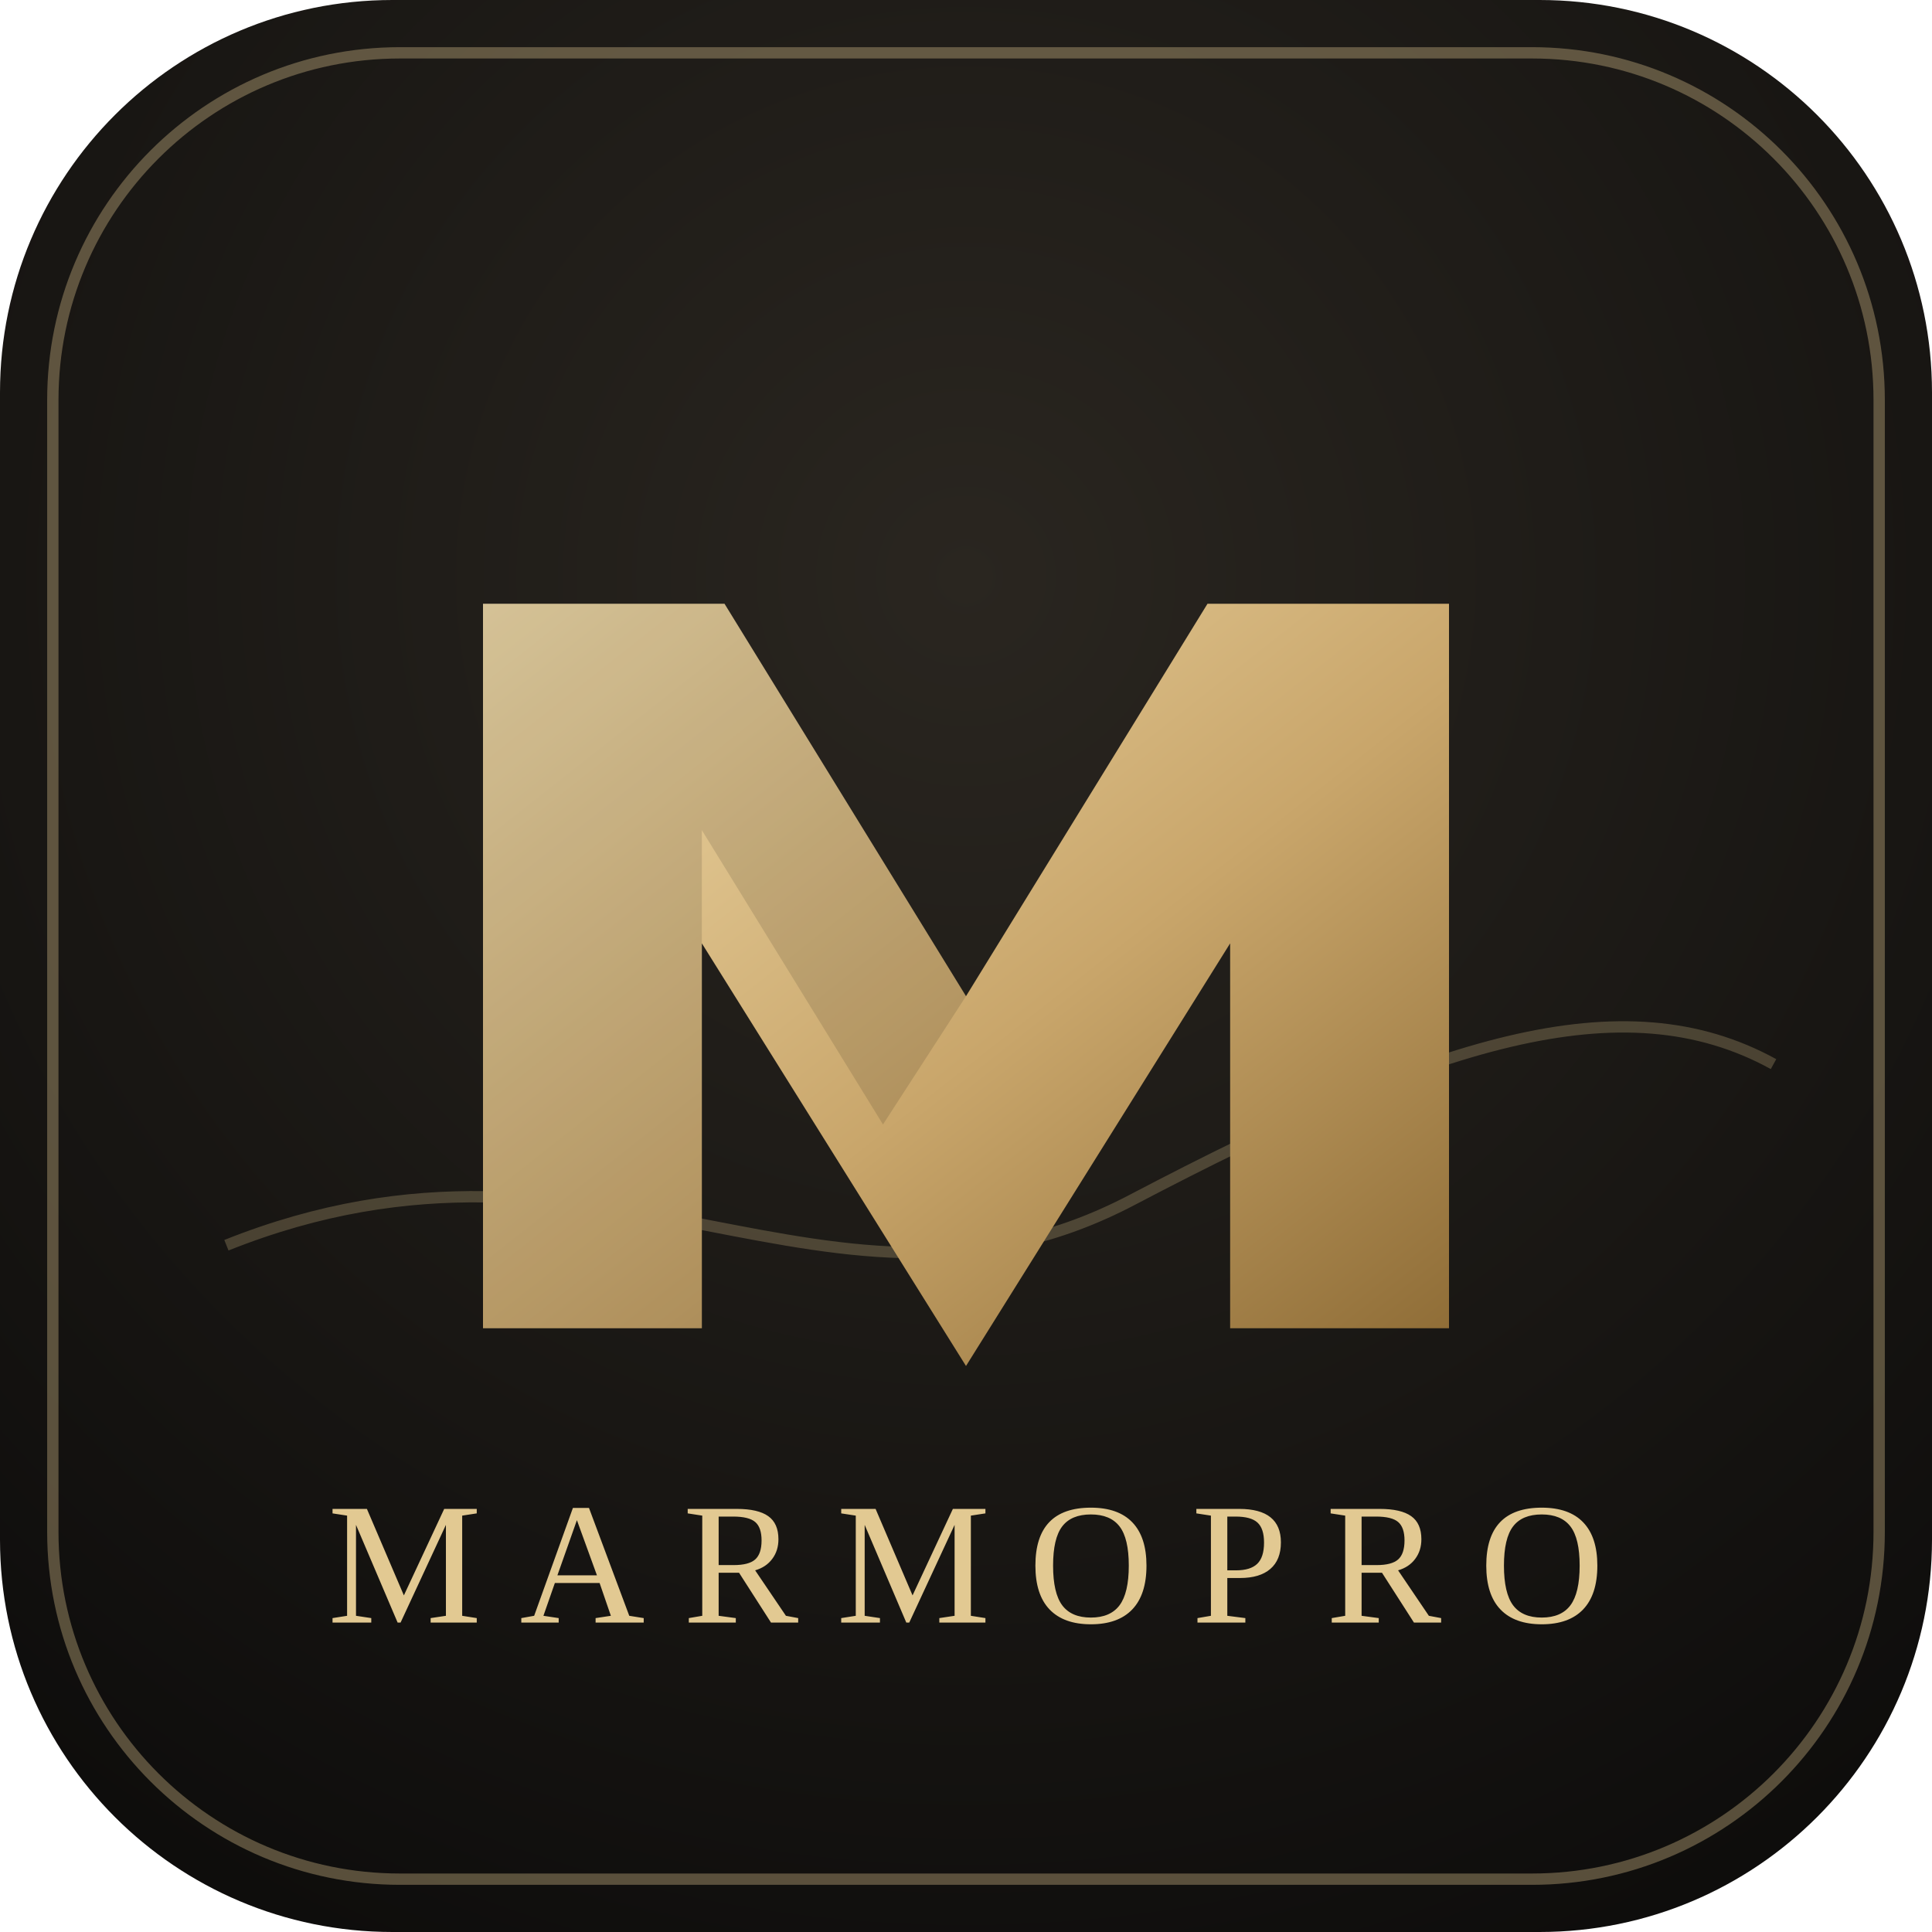
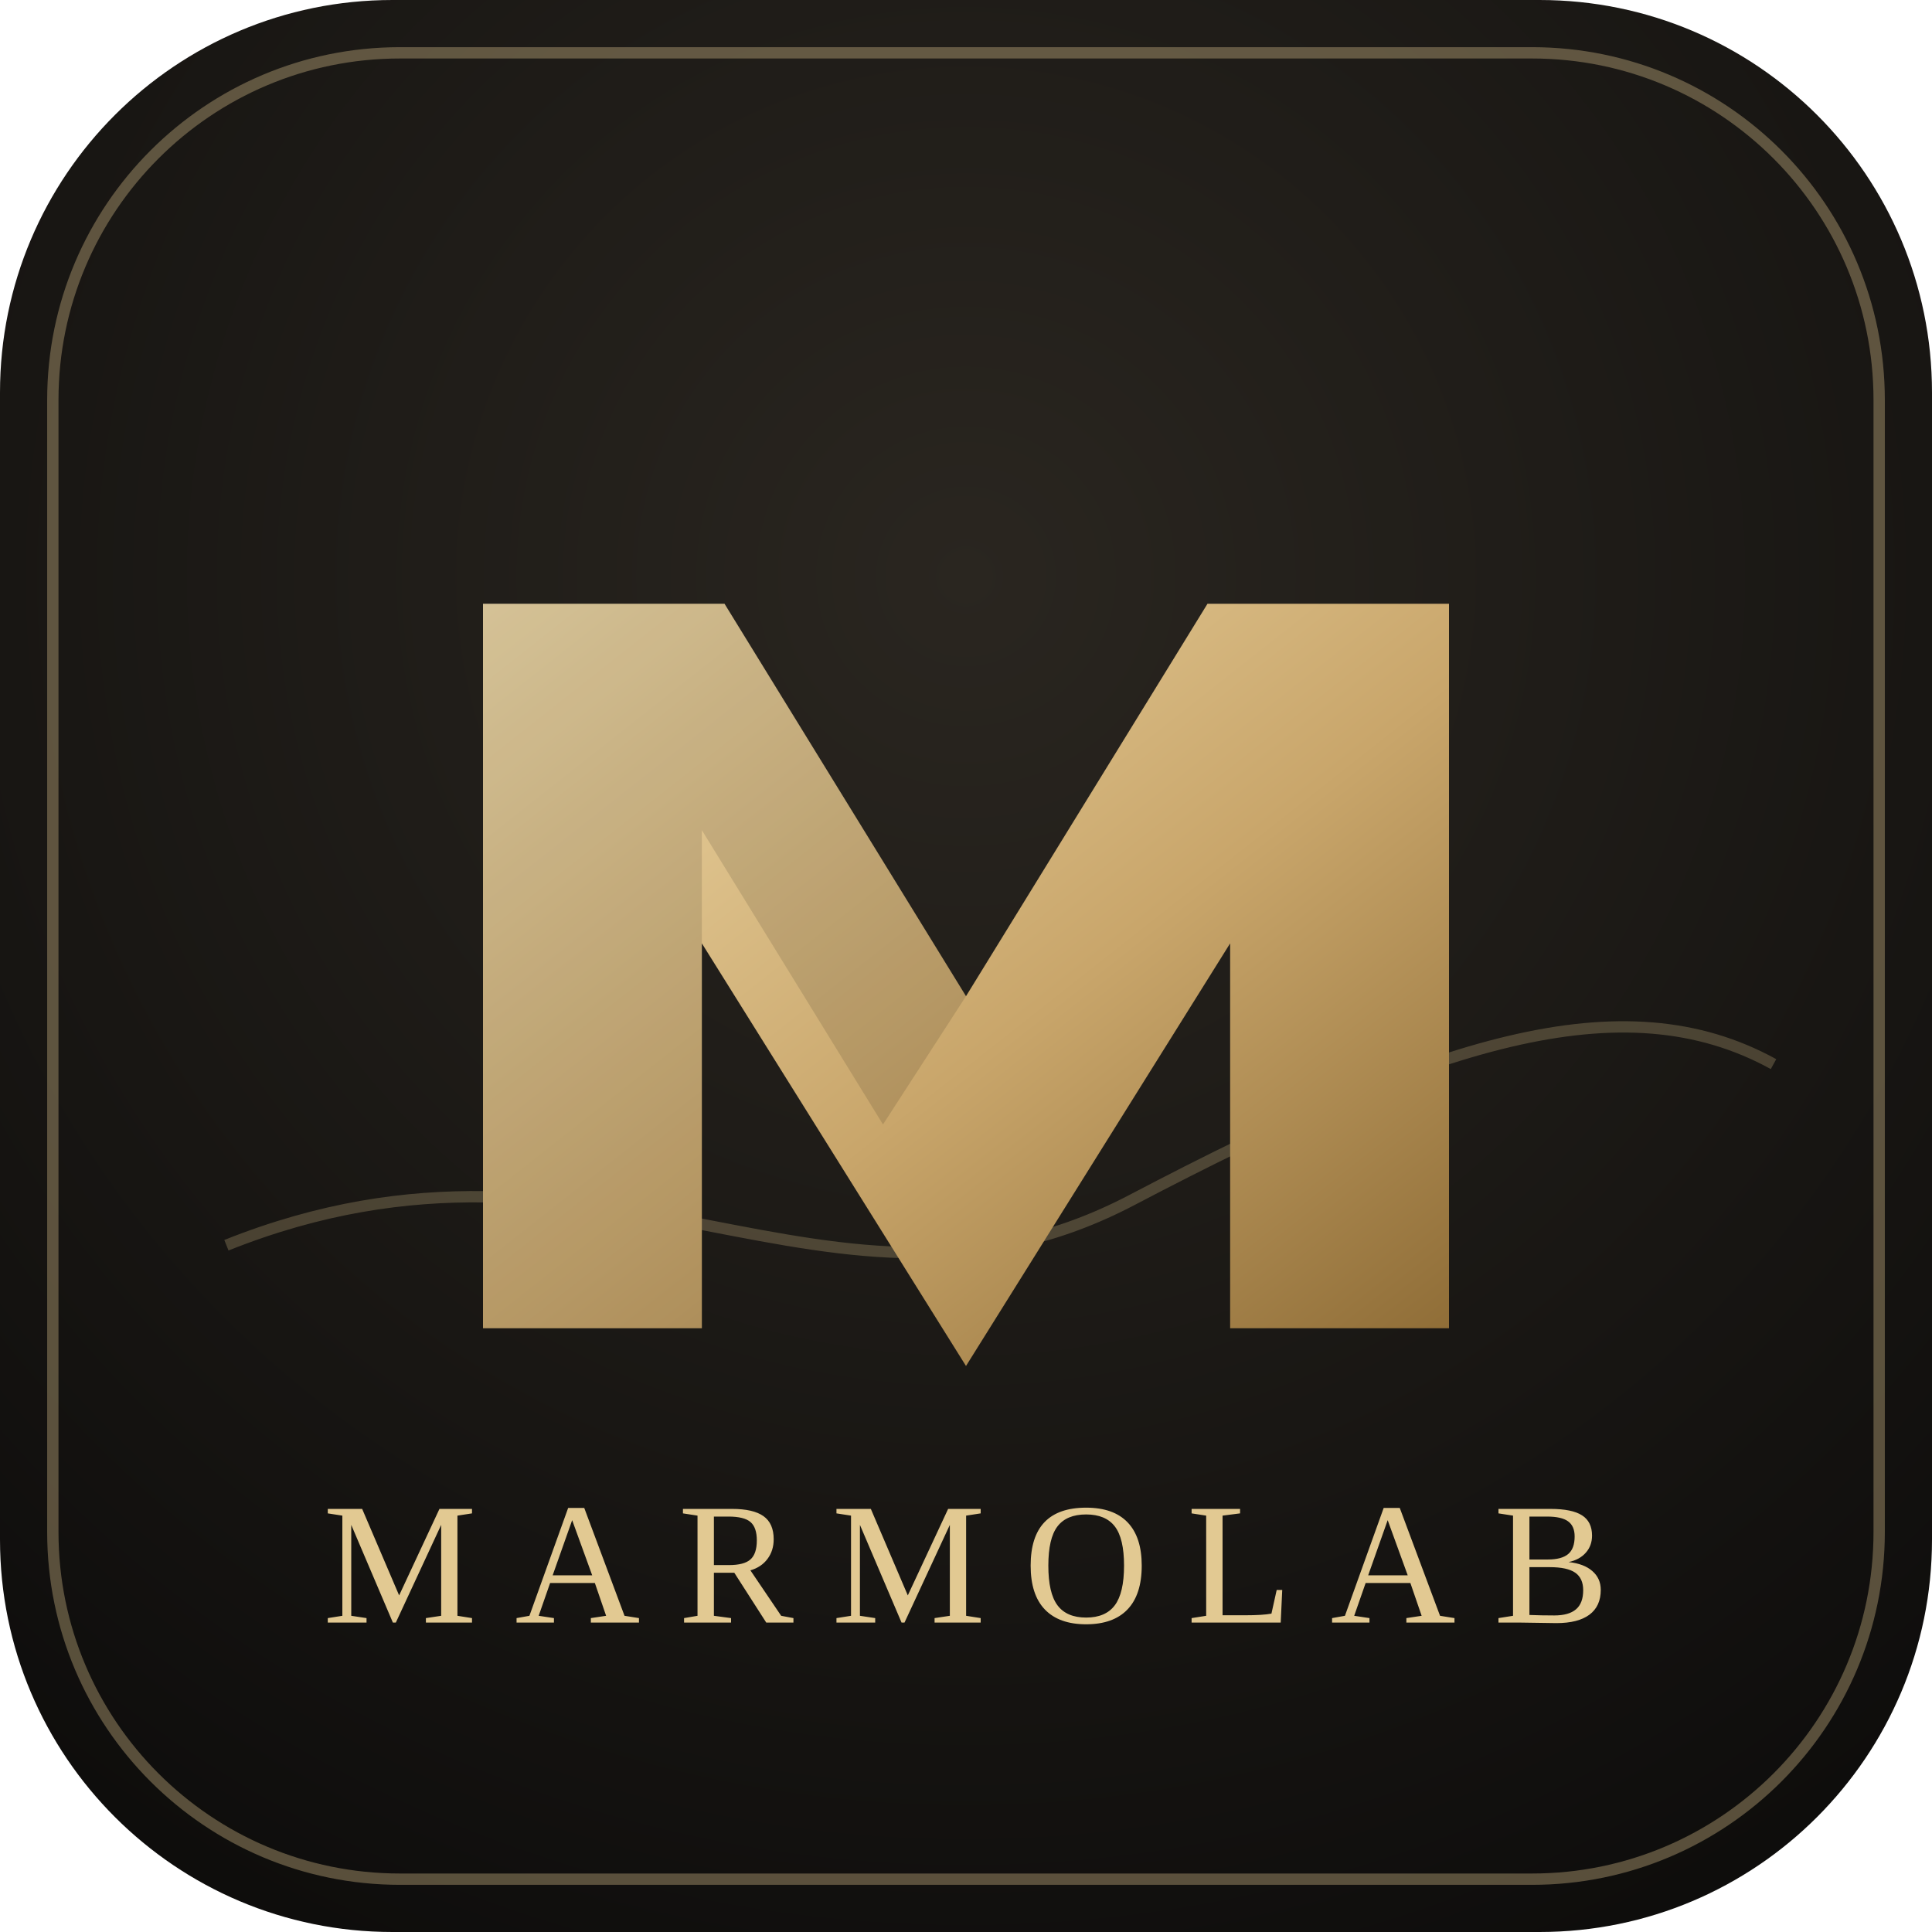
<svg xmlns="http://www.w3.org/2000/svg" viewBox="0 0 512 512" width="512" height="512">
  <defs>
    <linearGradient id="oro" x1="0" y1="0" x2="1" y2="1">
      <stop offset="0" stop-color="#f1dcab" />
      <stop offset=".55" stop-color="#c9a66b" />
      <stop offset="1" stop-color="#8c6a34" />
    </linearGradient>
    <radialGradient id="fondo" cx=".5" cy=".3" r=".8">
      <stop offset="0" stop-color="#2a2620" />
      <stop offset="1" stop-color="#0d0c0b" />
    </radialGradient>
  </defs>
  <rect width="512" height="512" rx="104" fill="url(#fondo)" />
  <rect x="14" y="14" width="484" height="484" rx="92" fill="none" stroke="#e2c992" stroke-opacity=".35" stroke-width="3" />
  <path d="M60 330 C 160 290, 220 360, 300 318 S 430 260, 470 282" fill="none" stroke="#e2c992" stroke-opacity=".25" stroke-width="3" />
  <path d="M128 352 V160 l64 0 64 104 64 -104 64 0 V352 h-58 V250 l-70 112 -70 -112 V352 z" fill="url(#oro)" />
  <path d="M128 160 l64 0 64 104 -22 34 -48 -78 V352 h-58 z" fill="#000" fill-opacity=".12" />
-   <text x="256" y="430" text-anchor="middle" font-family="Georgia, 'Times New Roman', serif" font-size="46" letter-spacing="10" fill="#e2c992">MARMOPRO</text>
+   <text x="256" y="430" text-anchor="middle" font-family="Georgia, 'Times New Roman', serif" font-size="46" letter-spacing="10" fill="#e2c992">MARMOLAB</text>
</svg>
